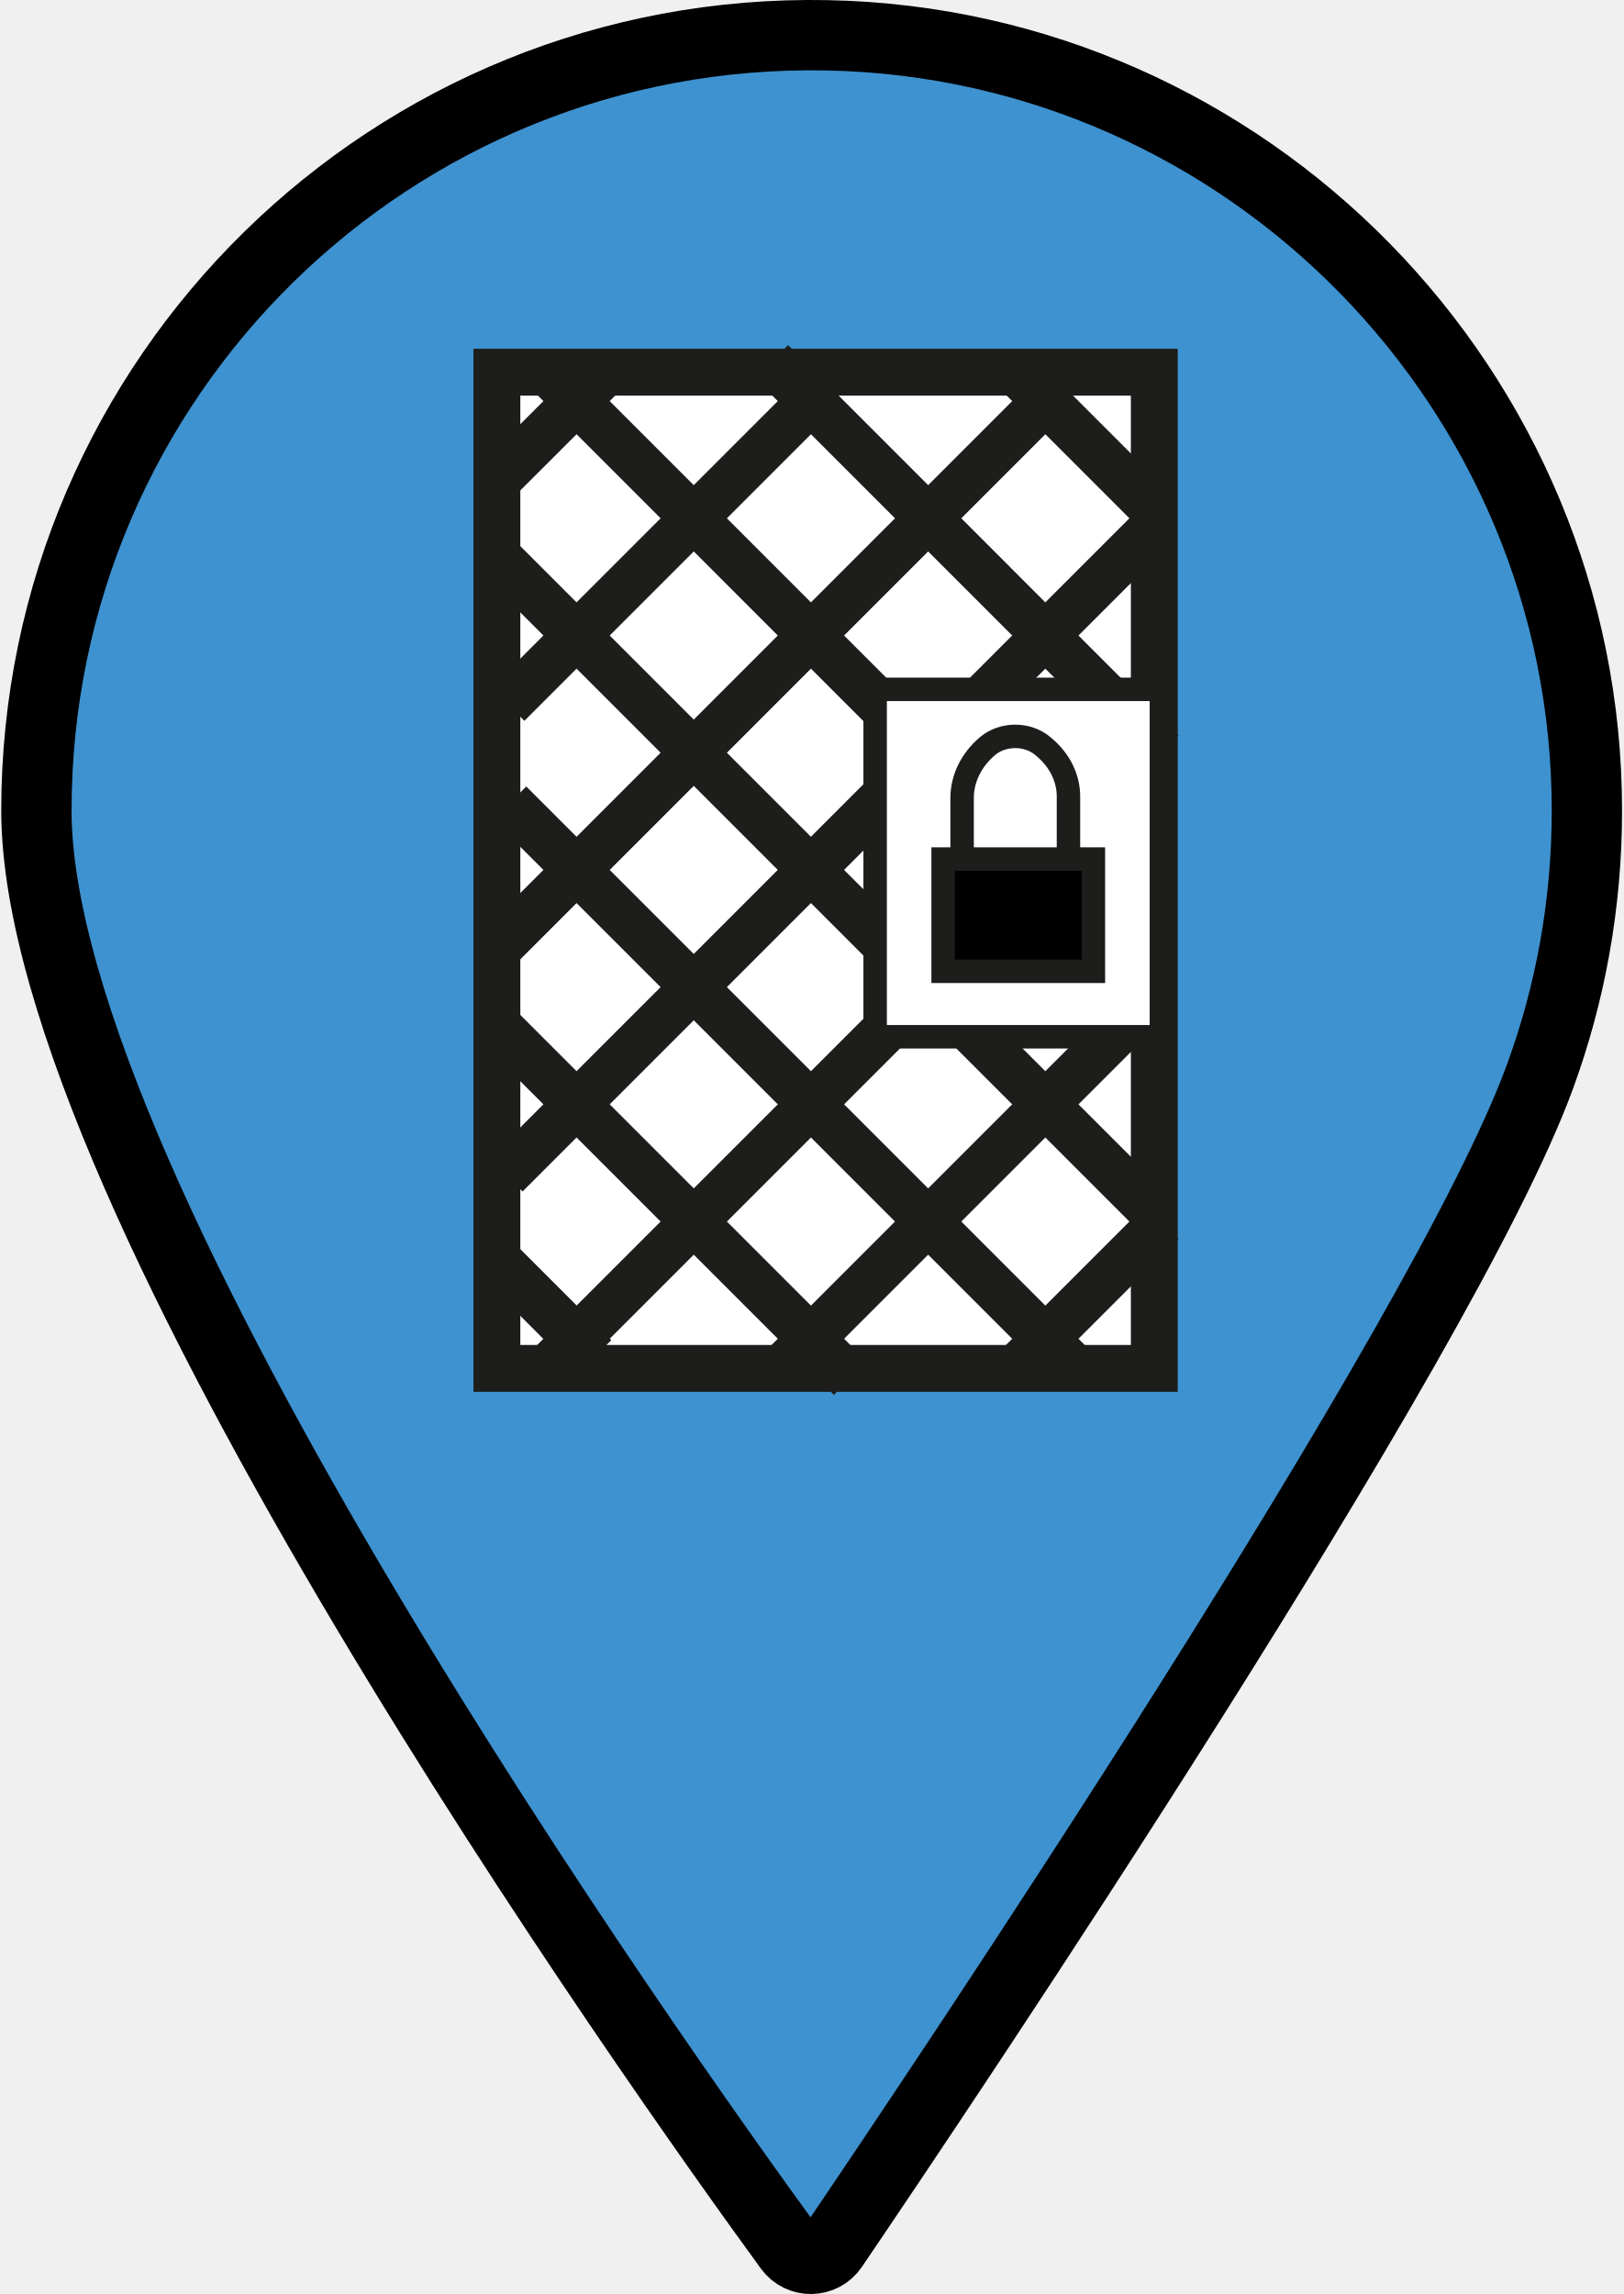
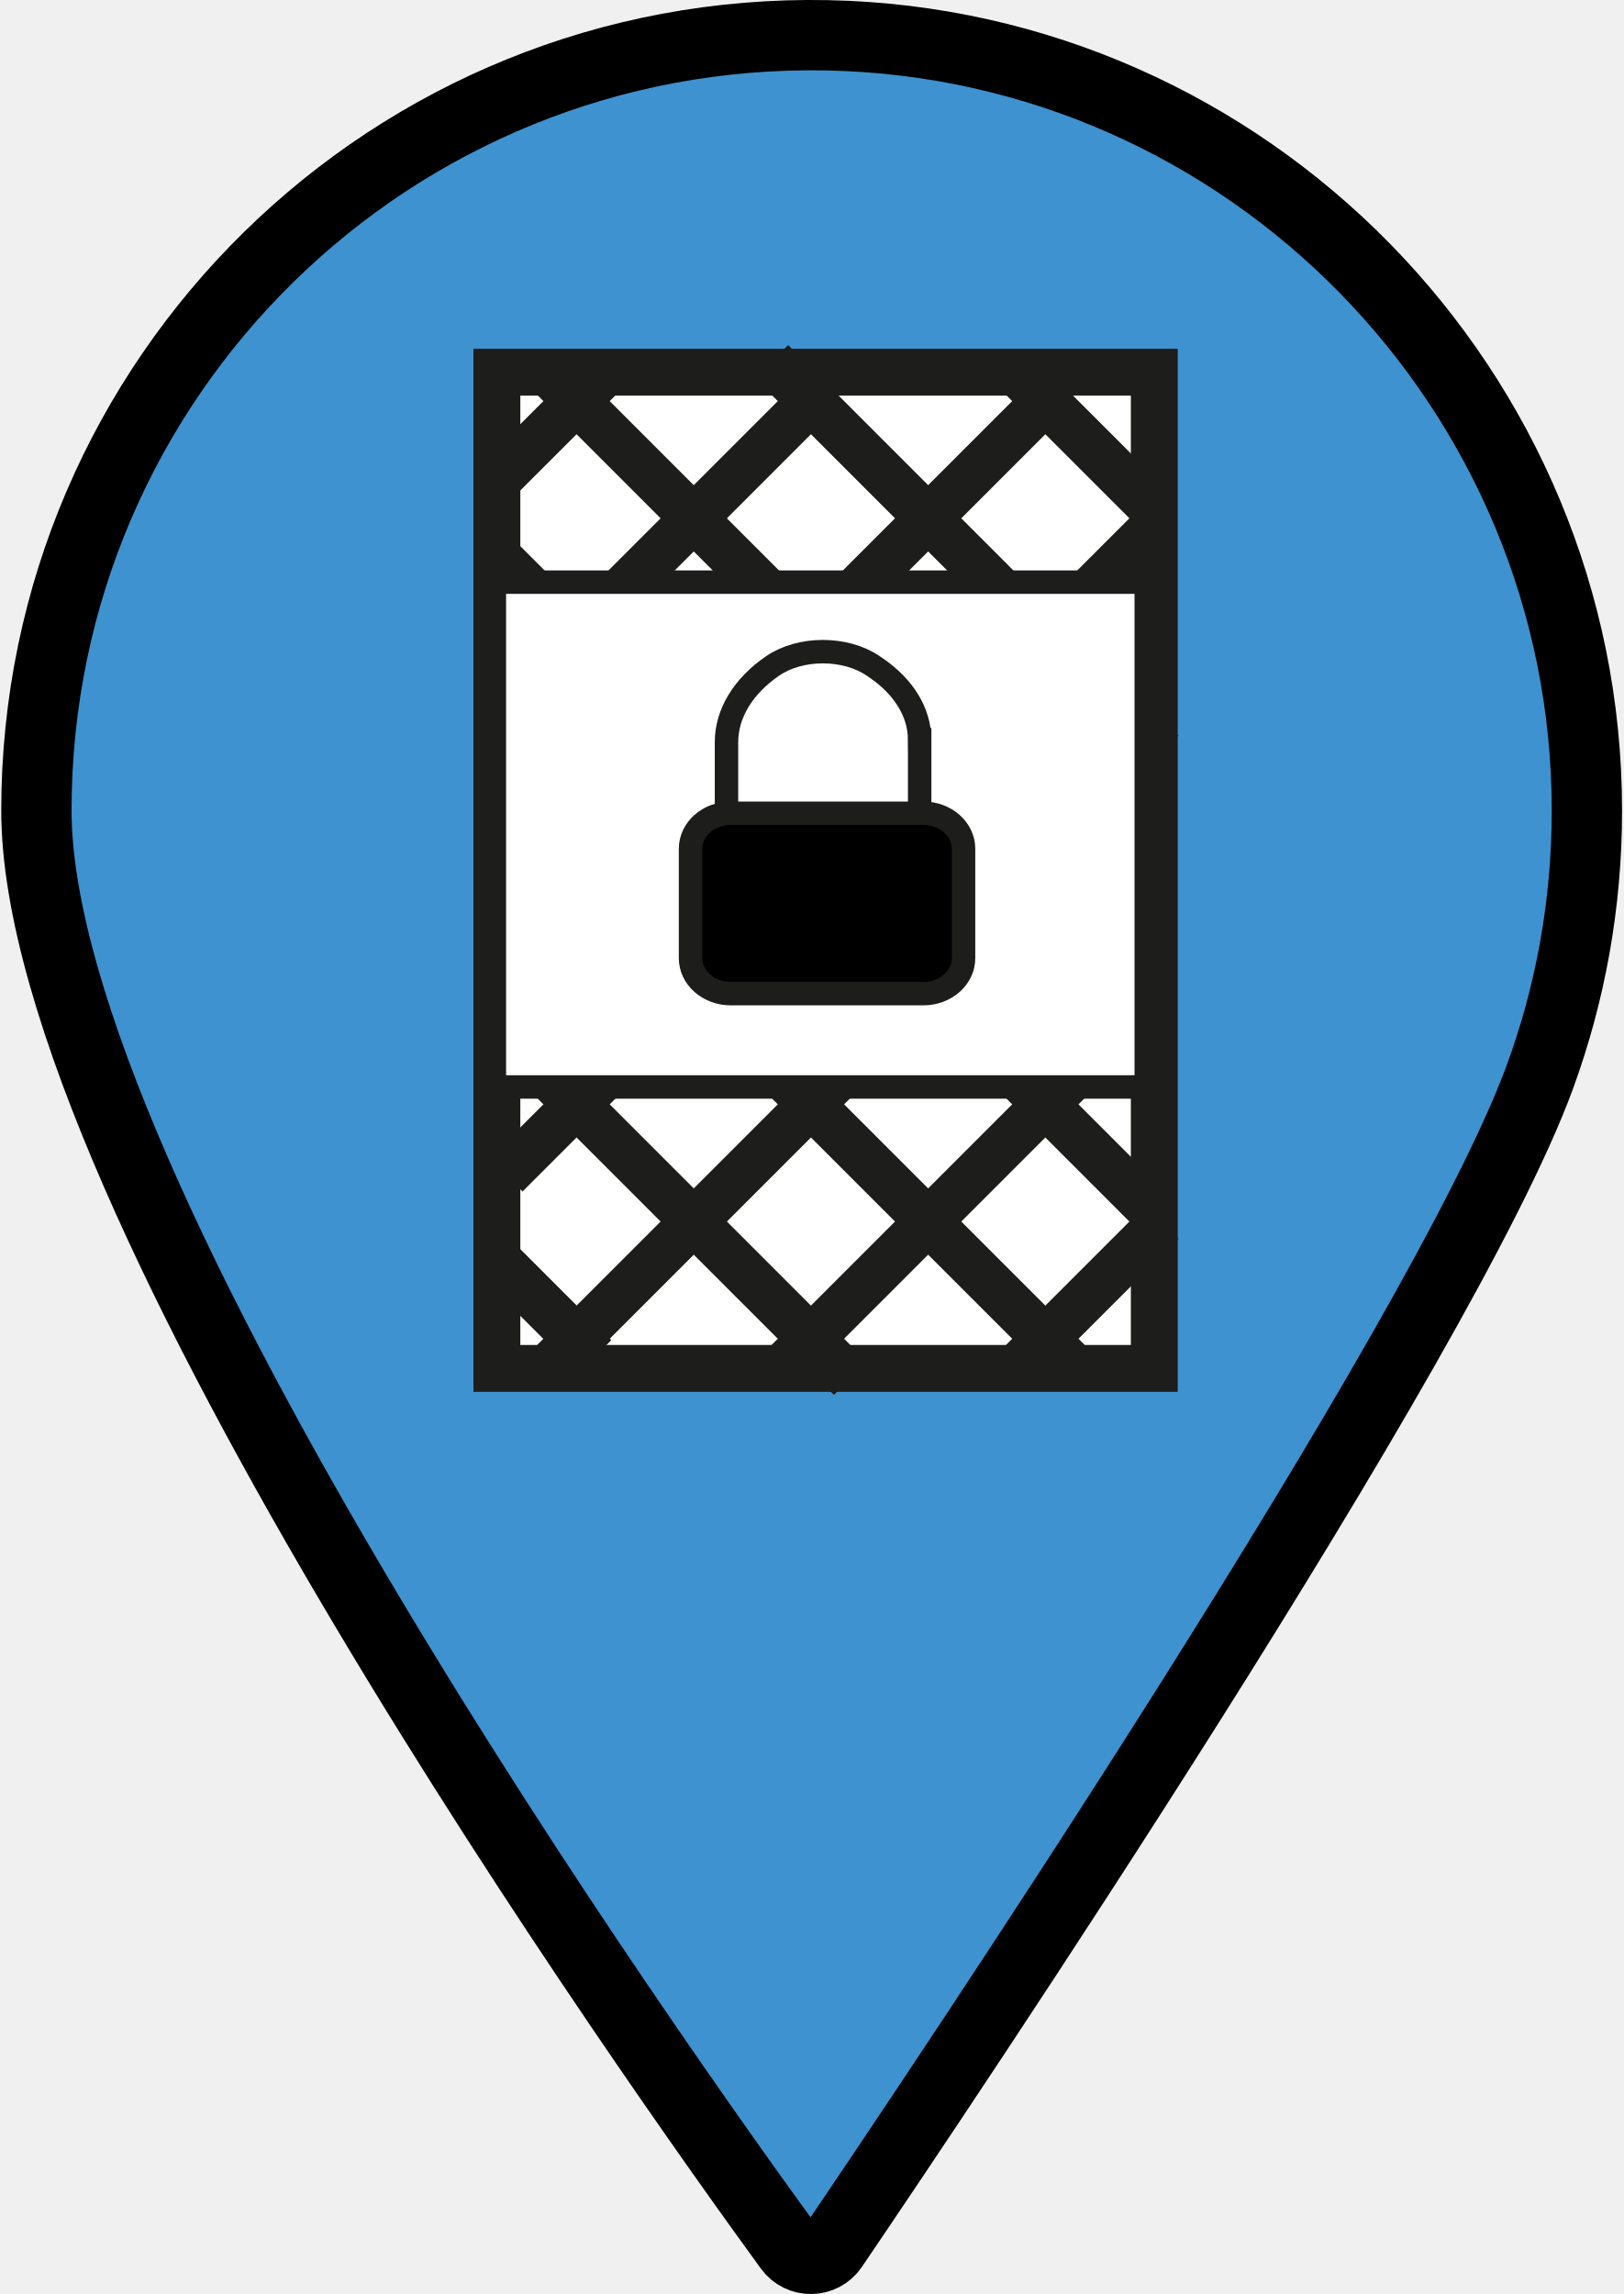
- <svg xmlns="http://www.w3.org/2000/svg" viewBox="0 0 345.75 489.31" width="46" height="65">
+ <svg xmlns="http://www.w3.org/2000/svg" width="46" height="65" viewBox="0 0 345.75 489.31">
  <defs>
    <style>
      .cls-1, .cls-2 {
        stroke-width: 5px;
      }

      .cls-1, .cls-2, .cls-3, .cls-4, .cls-5 {
        stroke-miterlimit: 10;
      }

      .cls-1, .cls-2, .cls-4, .cls-5 {
        stroke: #1d1d1b;
      }

      .cls-2, .cls-4 {
        fill: #fff;
      }

      .cls-3 {
        fill: #3e92d0;
        stroke: #000;
        stroke-width: 15px;
      }

      .cls-4, .cls-5 {
        stroke-width: 10px;
      }

      .cls-5 {
        fill: none;
      }
    </style>
  </defs>
  <g id="point">
    <path class="cls-3" d="m338.25,172.94c0,19.96-3.55,39.09-10.04,56.8-20.63,56.33-127.49,215.19-150.83,249.59-2.2,3.24-6.95,3.33-9.26.16C141.06,442.36,7.5,254.96,7.5,172.88,7.5,80.42,83.37,5.68,176.25,7.53c89.71,1.79,162.04,75.67,162,165.41Z" />
  </g>
-   <g id="blocked_access" data-name="Capa 6">
+   <g id="blocked_access">
    <rect class="cls-4" x="105.73" y="79.39" width="140.24" height="212.49" />
    <polyline class="cls-5" points="105.73 268.56 119.94 282.77 126.56 289.39" />
    <polyline class="cls-5" points="105.73 268.56 119.94 282.77 126.56 289.39" />
    <polyline class="cls-5" points="105.19 218.02 157.02 269.85 181.16 293.99" />
    <polyline class="cls-5" points="108.46 171.29 191.1 253.93 229.58 292.41" />
    <polyline class="cls-5" points="106.95 119.78 201.8 214.63 245.97 258.8" />
    <polyline class="cls-5" points="116.95 79.78 204.07 166.9 244.65 207.47" />
    <polyline class="cls-5" points="164.32 77.14 221.12 133.95 247.58 160.41" />
    <polyline class="cls-5" points="216.95 79.78 235.85 98.67 244.65 107.47" />
    <polyline class="cls-5" points="105.19 103.08 121.36 86.92 128.89 79.39" />
    <polyline class="cls-5" points="108.06 150.22 153.99 104.29 175.38 82.9" />
    <polyline class="cls-5" points="106.55 201.73 187.62 120.66 225.38 82.9" />
    <polyline class="cls-5" points="107.67 250.61 201.12 157.15 244.65 113.63" />
    <polyline class="cls-5" points="117.67 290.61 204.3 203.98 244.65 163.63" />
    <polyline class="cls-5" points="165.96 292.32 219.38 238.9 244.26 214.02" />
    <polyline class="cls-5" points="215.11 293.17 237.26 271.02 247.58 260.7" />
-     <rect class="cls-2" x="186.42" y="147.04" width="61.06" height="74.1" />
-     <polygon class="cls-1" points="232.98 207.18 200.92 207.18 200.92 183.23 206.36 183.23 232.98 183.23 232.98 207.18" />
-     <path class="cls-2" d="m227.66,169.87v13.36h-22.69v-12.99c0-4.17,1.95-8.16,5.43-11.1h0c3.25-2.75,8.52-2.76,11.78-.01l.34.29c3.29,2.77,5.14,6.54,5.14,10.47Z" />
+     <rect class="cls-2" x="105.19" y="124.17" width="139.06" height="107.68" />
+     <path class="cls-2" d="m195.92,157.77v19.58h-41.21v-19.04c0-6.11,3.55-11.96,9.86-16.28h0c5.9-4.04,15.47-4.04,21.39-.02l.62.42c5.97,4.06,9.33,9.58,9.33,15.34Z" />
+     <path class="cls-1" d="m196.72,211.94h-41.12c-4.73,0-8.56-3.39-8.56-7.57v-23.33c0-4.18,3.83-7.57,8.56-7.57h41.12c4.73,0,8.56,3.39,8.56,7.57v23.33c0,4.18-3.83,7.57-8.56,7.57Z" />
  </g>
</svg>
